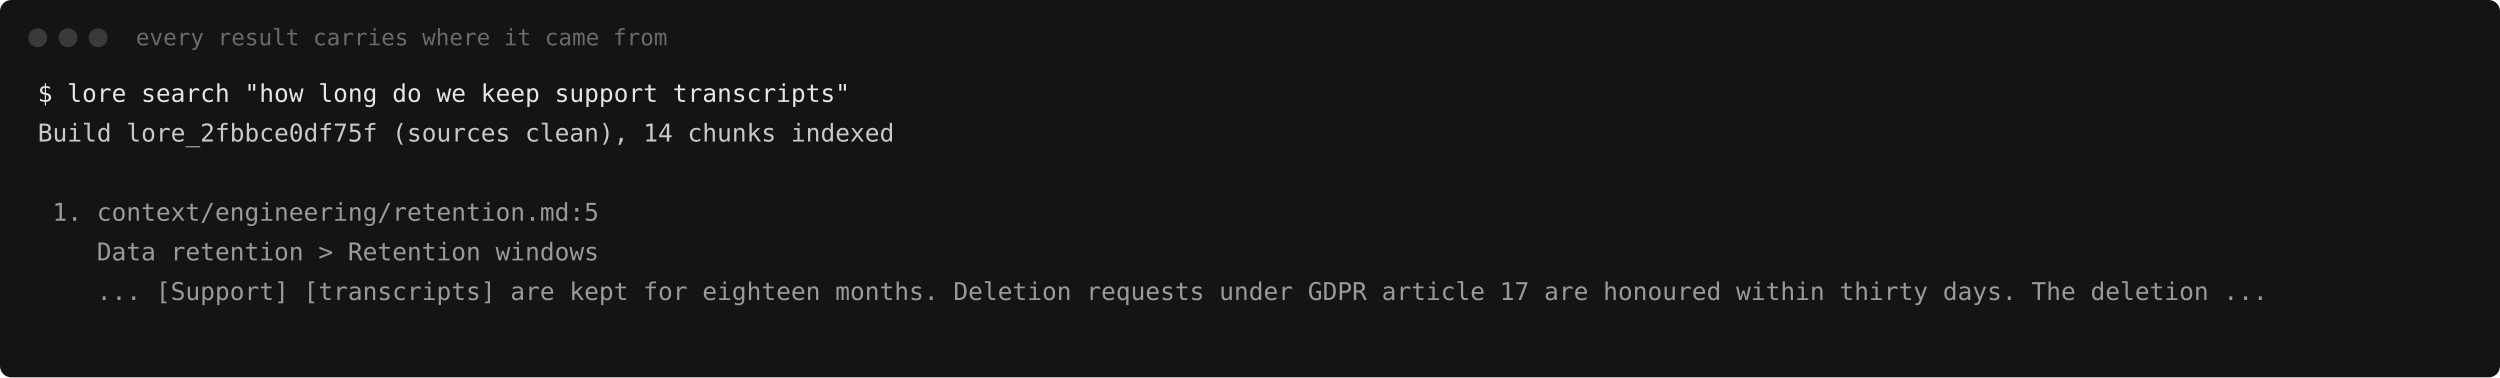
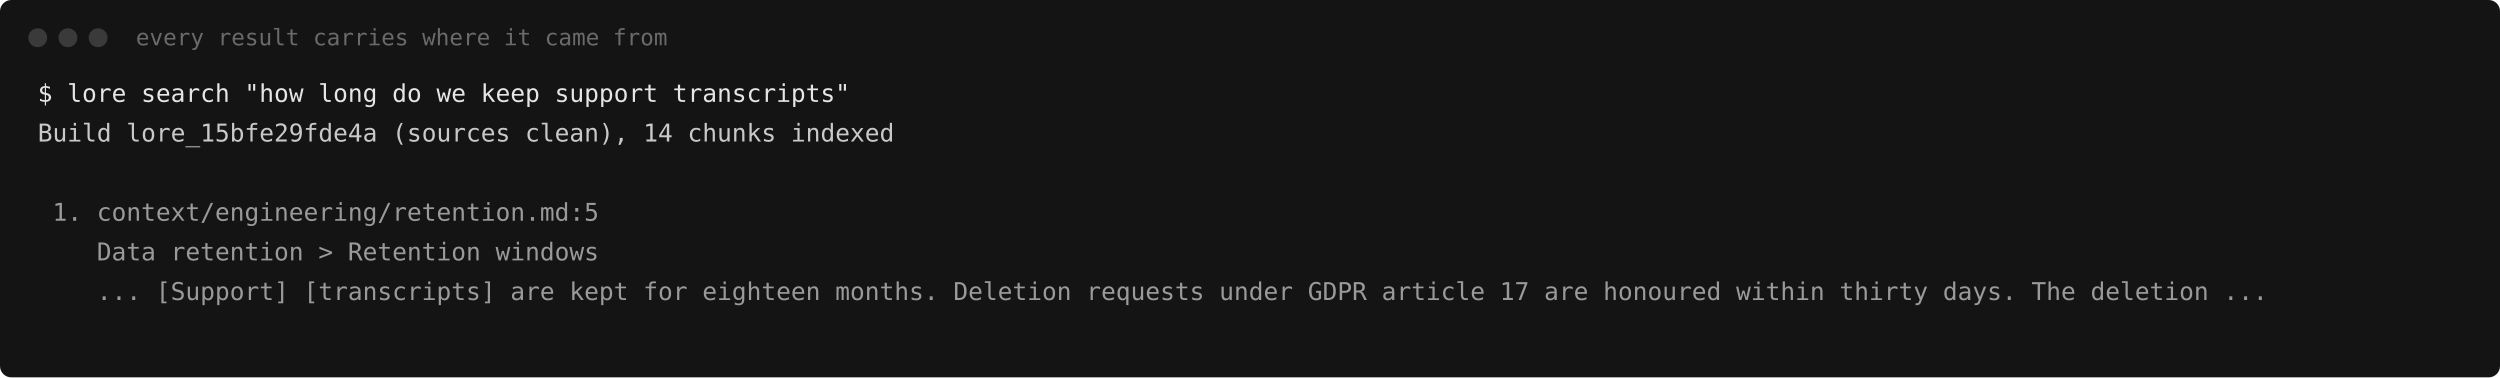
<svg xmlns="http://www.w3.org/2000/svg" width="1325" height="200" viewBox="0 0 1325 200" role="img" aria-label="every result carries where it came from">
  <rect width="1325" height="200" rx="6" fill="#141414" />
  <circle cx="20" cy="20" r="5" fill="#3a3a3a" />
  <circle cx="36" cy="20" r="5" fill="#3a3a3a" />
  <circle cx="52" cy="20" r="5" fill="#3a3a3a" />
  <text x="72" y="24" fill="#6a6a6a" font-family="ui-monospace, SFMono-Regular, Menlo, monospace" font-size="12">every result carries where it came from</text>
  <g font-family="ui-monospace, SFMono-Regular, Menlo, monospace" font-size="13">
    <text x="20" y="54" fill="#e6e6e6" font-weight="500" xml:space="preserve">$ lore search "how long do we keep support transcripts"</text>
-     <text x="20" y="75" fill="#c9c9c9" font-weight="400" xml:space="preserve">Build lore_2fbbce0df75f (sources clean), 14 chunks indexed</text>
+     <text x="20" y="75" fill="#c9c9c9" font-weight="400" xml:space="preserve">Build lore_15bfe29fde4a (sources clean), 14 chunks indexed</text>
    <text x="20" y="96" fill="#9a9a9a" font-weight="400" xml:space="preserve" />
    <text x="20" y="117" fill="#9a9a9a" font-weight="400" xml:space="preserve"> 1. context/engineering/retention.md:5</text>
    <text x="20" y="138" fill="#9a9a9a" font-weight="400" xml:space="preserve">    Data retention &gt; Retention windows</text>
    <text x="20" y="159" fill="#9a9a9a" font-weight="400" xml:space="preserve">    ... [Support] [transcripts] are kept for eighteen months. Deletion requests under GDPR article 17 are honoured within thirty days. The deletion ...</text>
  </g>
</svg>
